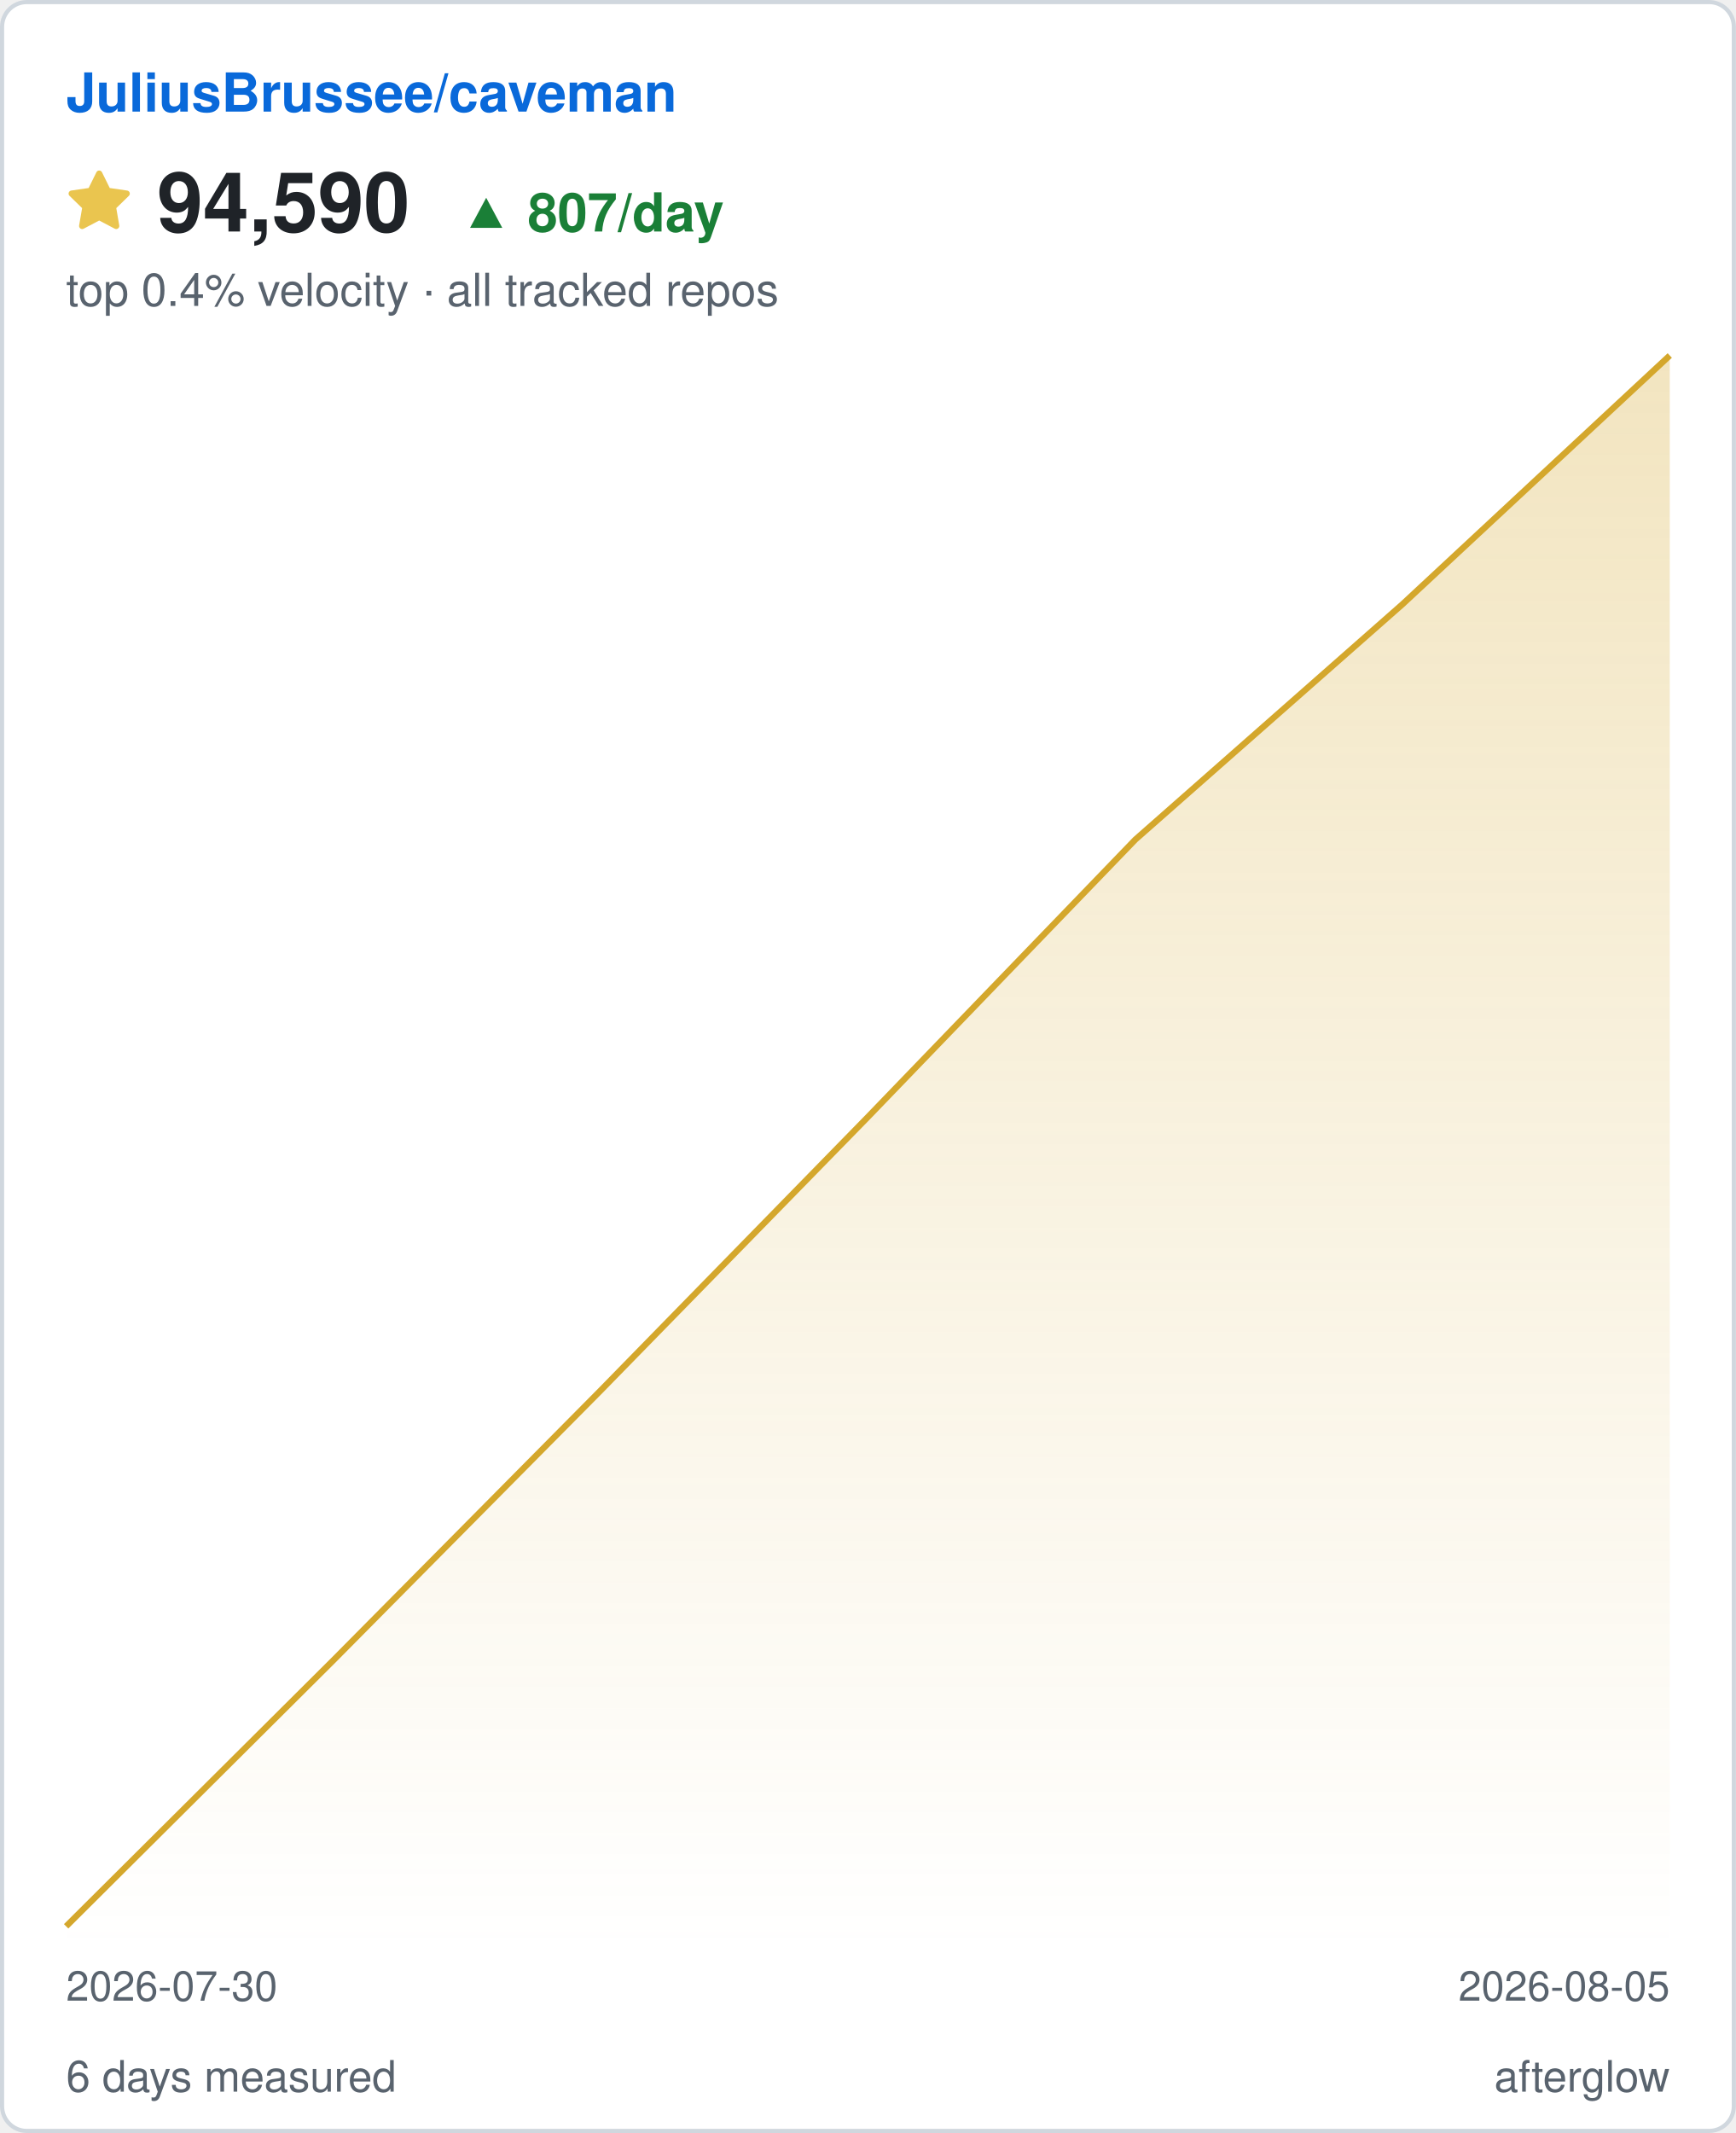
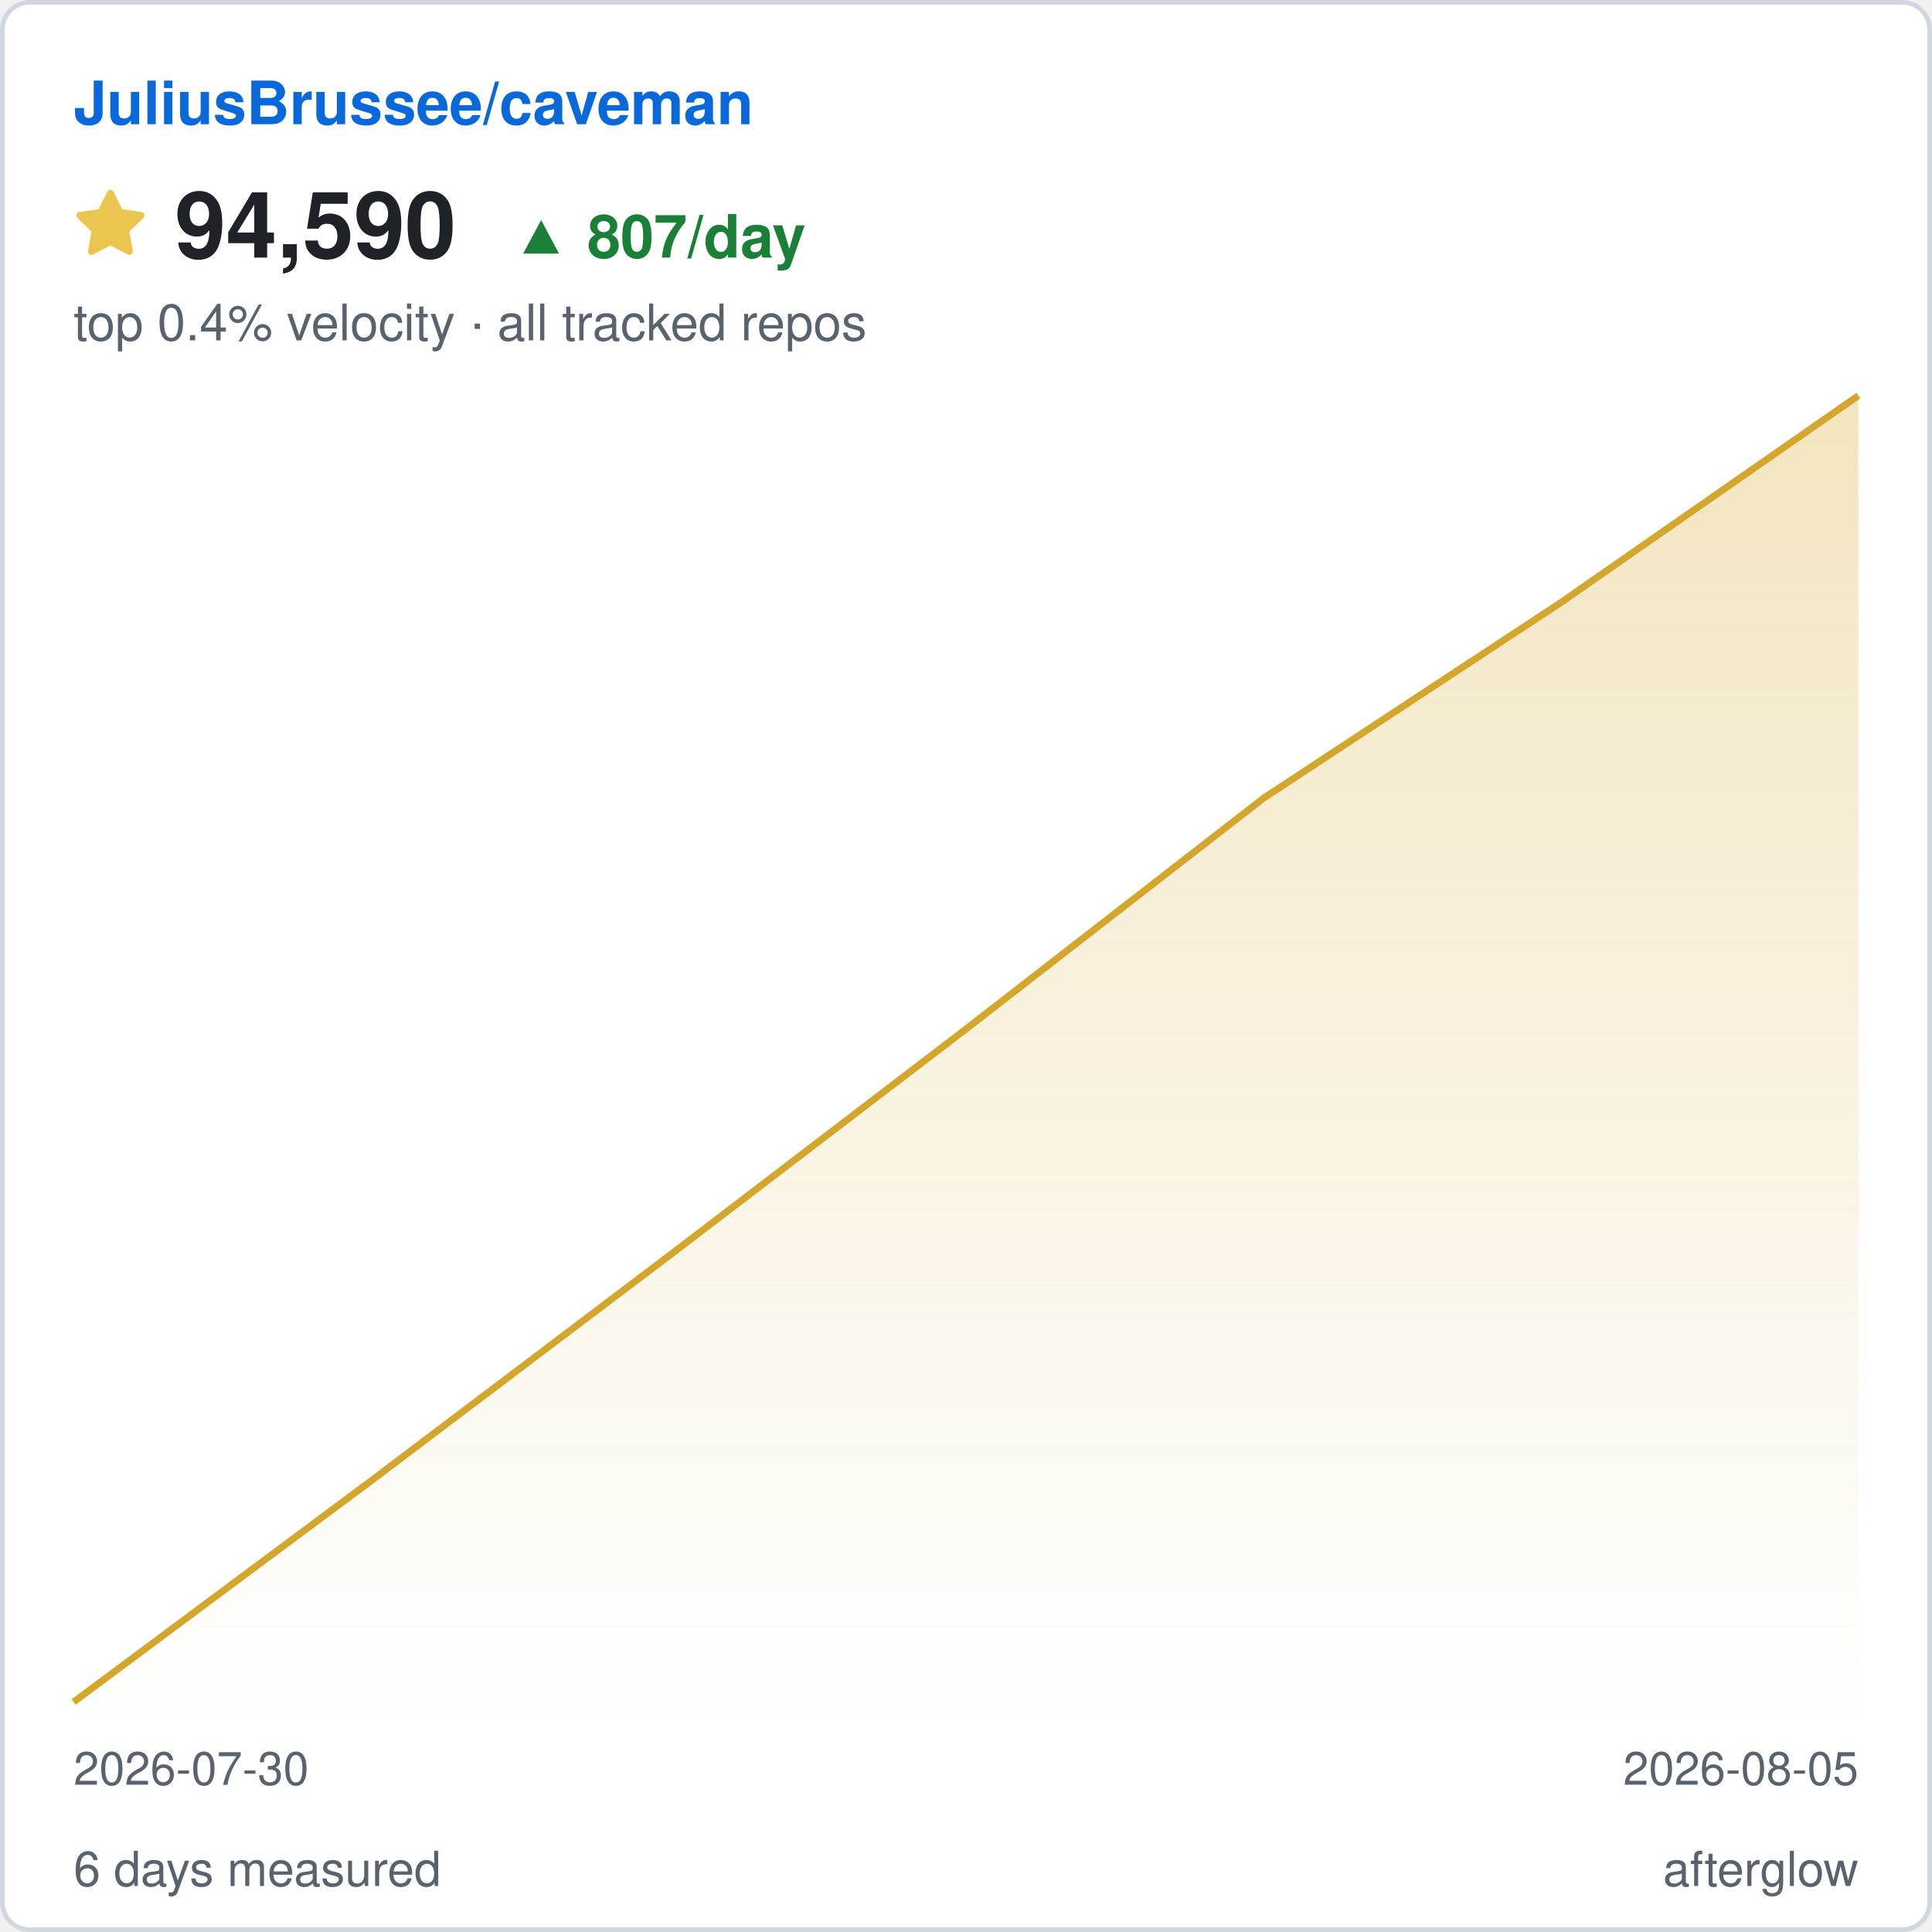
- <svg xmlns="http://www.w3.org/2000/svg" width="420" height="516" role="img" aria-label="afterglow: JuliusBrussee/caveman — 94,590 stars, gaining 807 per day, top 0.4% velocity, 6 days measured">
-   <rect x=".5" y=".5" width="419" height="515" rx="6" fill="#ffffff" stroke="#d0d7de" />
+ <svg xmlns="http://www.w3.org/2000/svg" width="420" height="420" role="img" aria-label="afterglow: JuliusBrussee/caveman — 94,590 stars, gaining 807 per day, top 0.4% velocity, 6 days measured">
+   <rect x=".5" y=".5" width="419" height="419" rx="6" fill="#ffffff" stroke="#d0d7de" />
  <g font-family="Helvetica,Arial,sans-serif">
    <text x="16" y="27" font-size="13" font-weight="600" fill="#0969da">JuliusBrussee/caveman</text>
    <path transform="translate(16,41)" fill="#eac54f" d="M8 .25a.75.75 0 0 1 .673.418l1.882 3.815 4.21.612a.75.75 0 0 1 .416 1.279l-3.046 2.97.719 4.192a.751.751 0 0 1-1.088.791L8 12.347l-3.766 1.98a.75.75 0 0 1-1.088-.79l.72-4.194L.818 6.374a.75.75 0 0 1 .416-1.28l4.21-.611L7.327.668A.75.75 0 0 1 8 .25Z" />
    <text x="38" y="56" font-size="20" font-weight="600" fill="#1f2328">94,590</text>
    <text x="111.2" y="56" font-size="13" font-weight="600" fill="#1a7f37">▲ 807/day</text>
    <text x="16" y="74" font-size="11" fill="#59636e">top 0.4% velocity · all tracked repos</text>
    <defs>
      <linearGradient id="glow" x1="0" y1="0" x2="0" y2="1">
        <stop offset="0" stop-color="#d4a72c" stop-opacity=".3" />
        <stop offset="1" stop-color="#d4a72c" stop-opacity="0" />
      </linearGradient>
    </defs>
-     <path d="M16,466 L80.7,401.6 L145.3,336.4 L210,270.2 L274.7,203.1 L339.3,146.2 L404,86 L404,470 L16,470 Z" fill="url(#glow)" />
-     <polyline points="16,466 80.7,401.6 145.3,336.4 210,270.2 274.7,203.1 339.3,146.2 404,86" fill="none" stroke="#d4a72c" stroke-width="1.5" />
-     <text x="16" y="484" font-size="10" fill="#59636e">2026-07-30</text>
-     <text x="404" y="484" font-size="10" text-anchor="end" fill="#59636e">2026-08-05</text>
-     <text x="16" y="506" font-size="10.5" font-weight="400" fill="#59636e">6 days measured</text>
-     <text x="404" y="506" font-size="10.5" text-anchor="end" fill="#59636e">afterglow</text>
+     <path d="M16,370 L80.7,321.9 L145.3,273.1 L210,223.7 L274.7,173.5 L339.3,131 L404,86 L404,374 L16,374 Z" fill="url(#glow)" />
+     <polyline points="16,370 80.7,321.9 145.3,273.1 210,223.7 274.7,173.5 339.3,131 404,86" fill="none" stroke="#d4a72c" stroke-width="1.5" />
+     <text x="16" y="388" font-size="10" fill="#59636e">2026-07-30</text>
+     <text x="404" y="388" font-size="10" text-anchor="end" fill="#59636e">2026-08-05</text>
+     <text x="16" y="410" font-size="10.5" font-weight="400" fill="#59636e">6 days measured</text>
+     <text x="404" y="410" font-size="10.5" text-anchor="end" fill="#59636e">afterglow</text>
  </g>
</svg>
